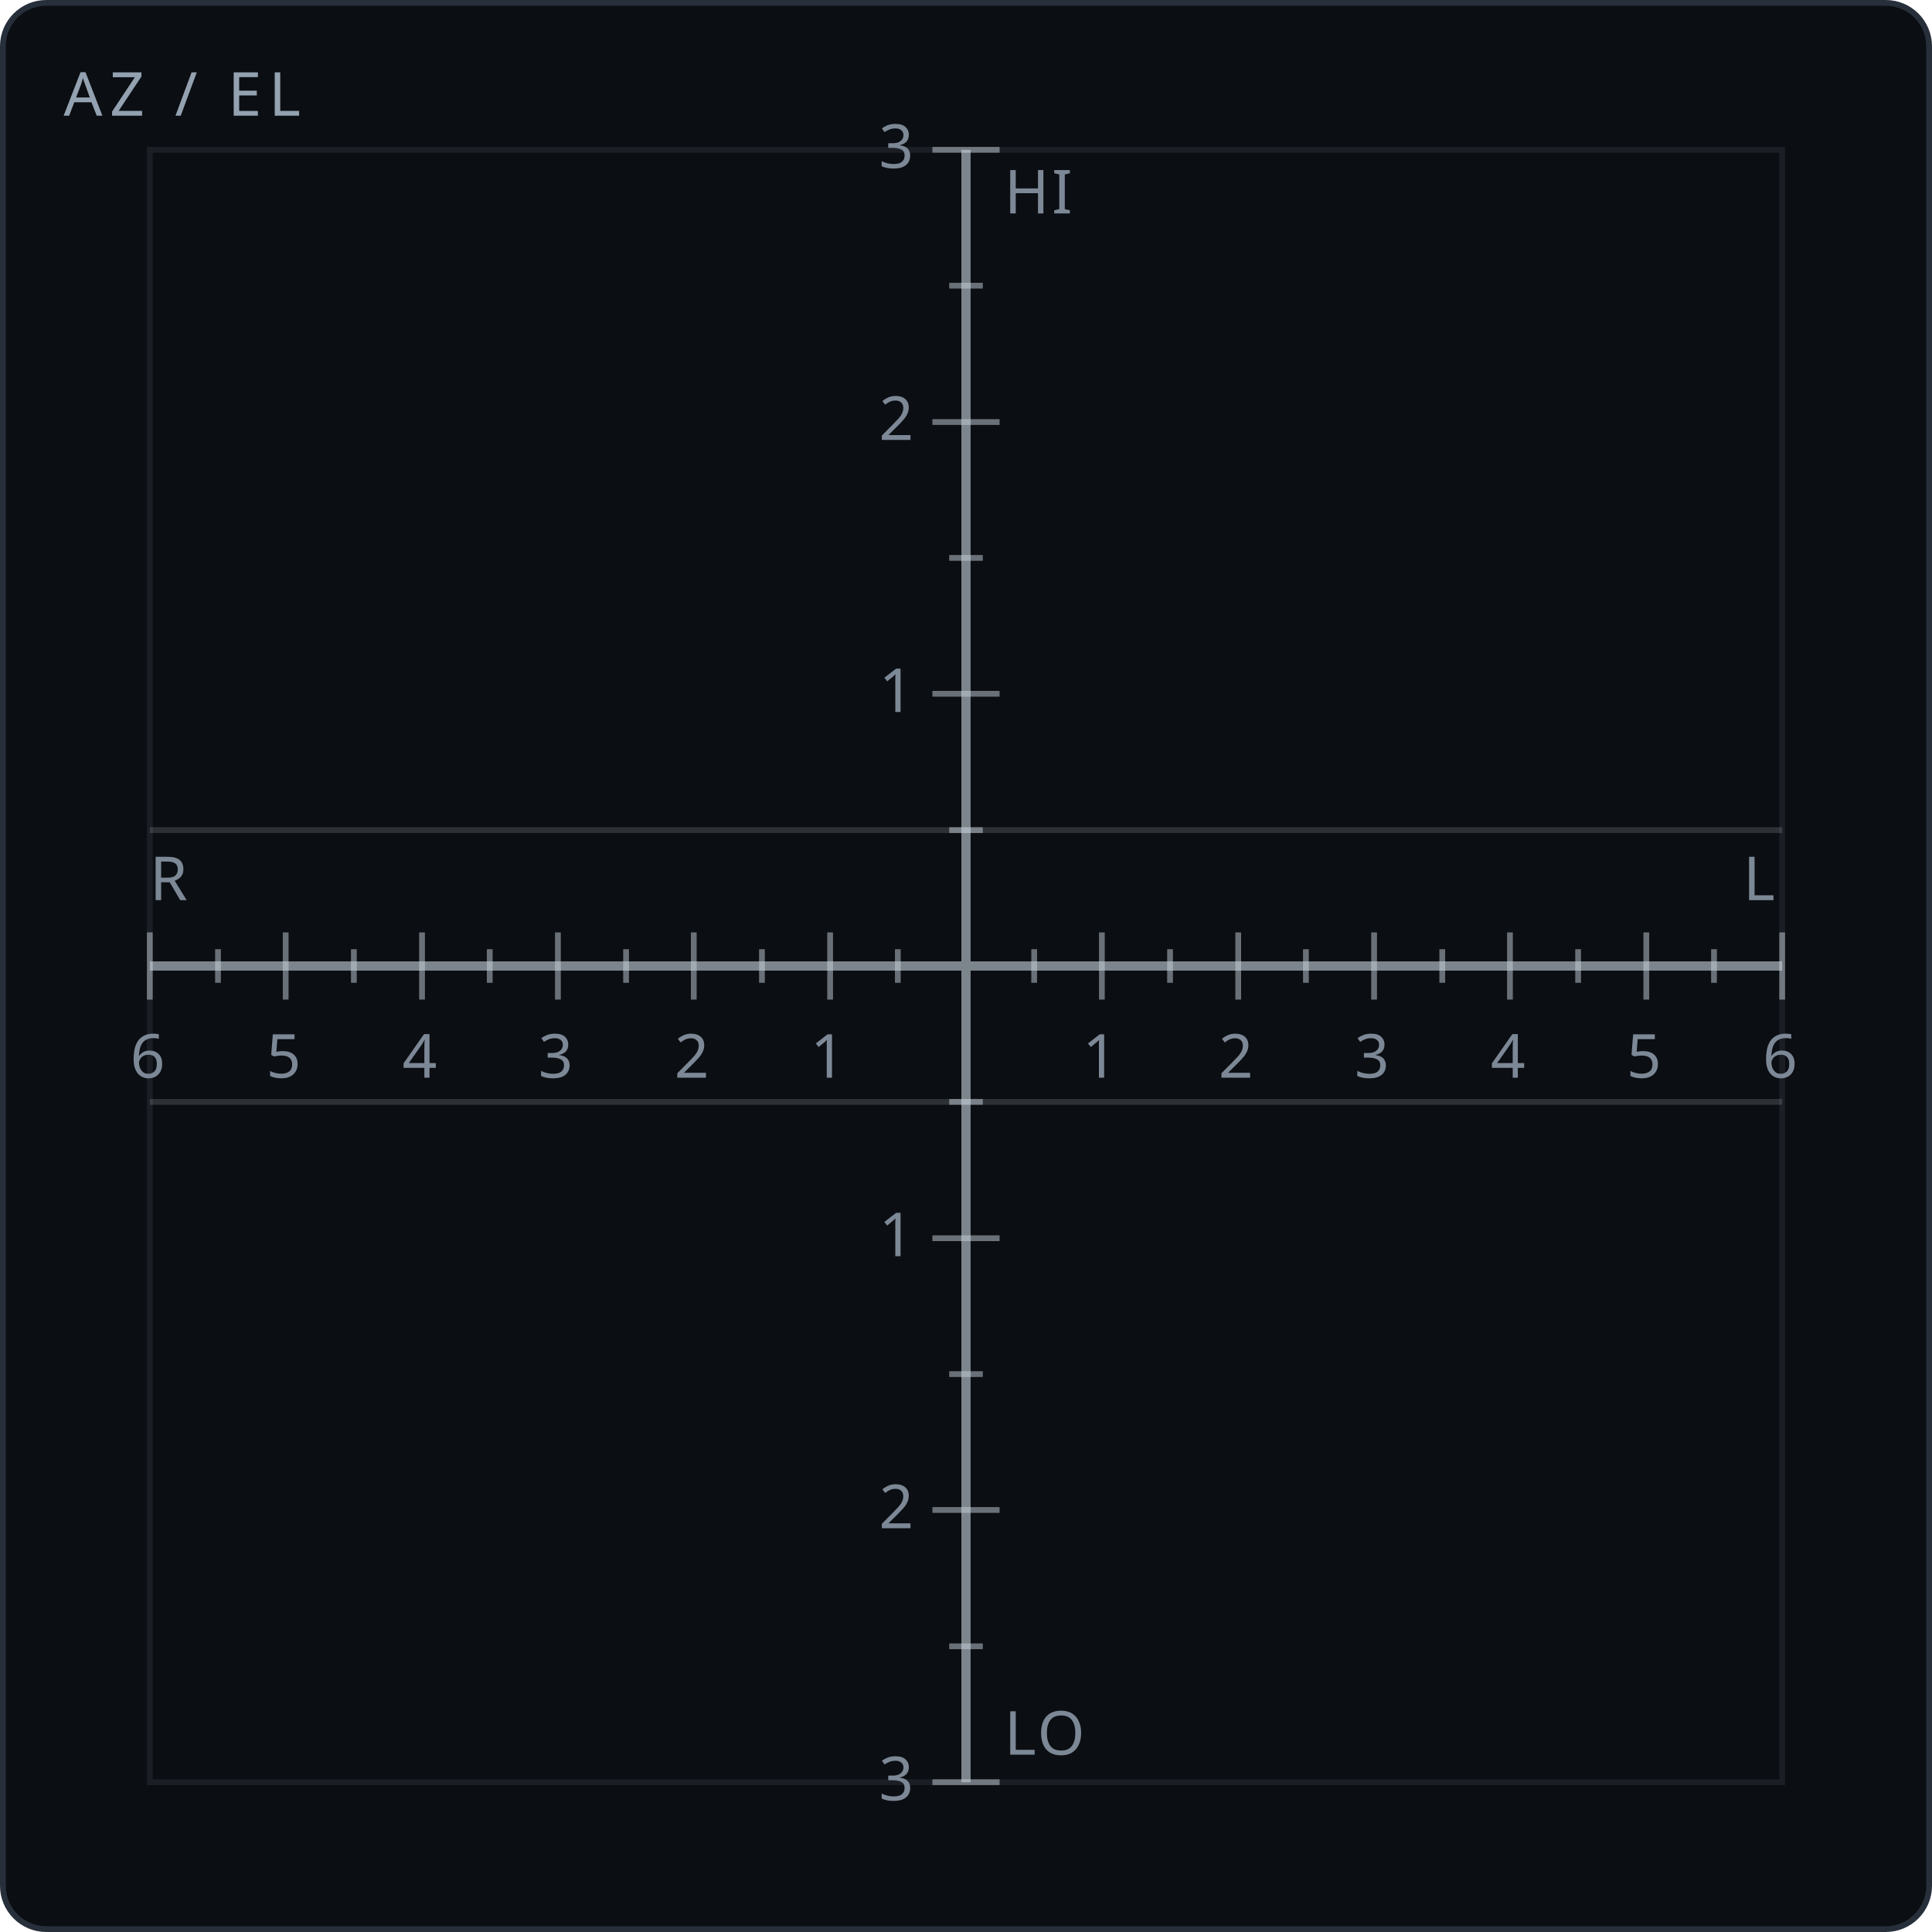
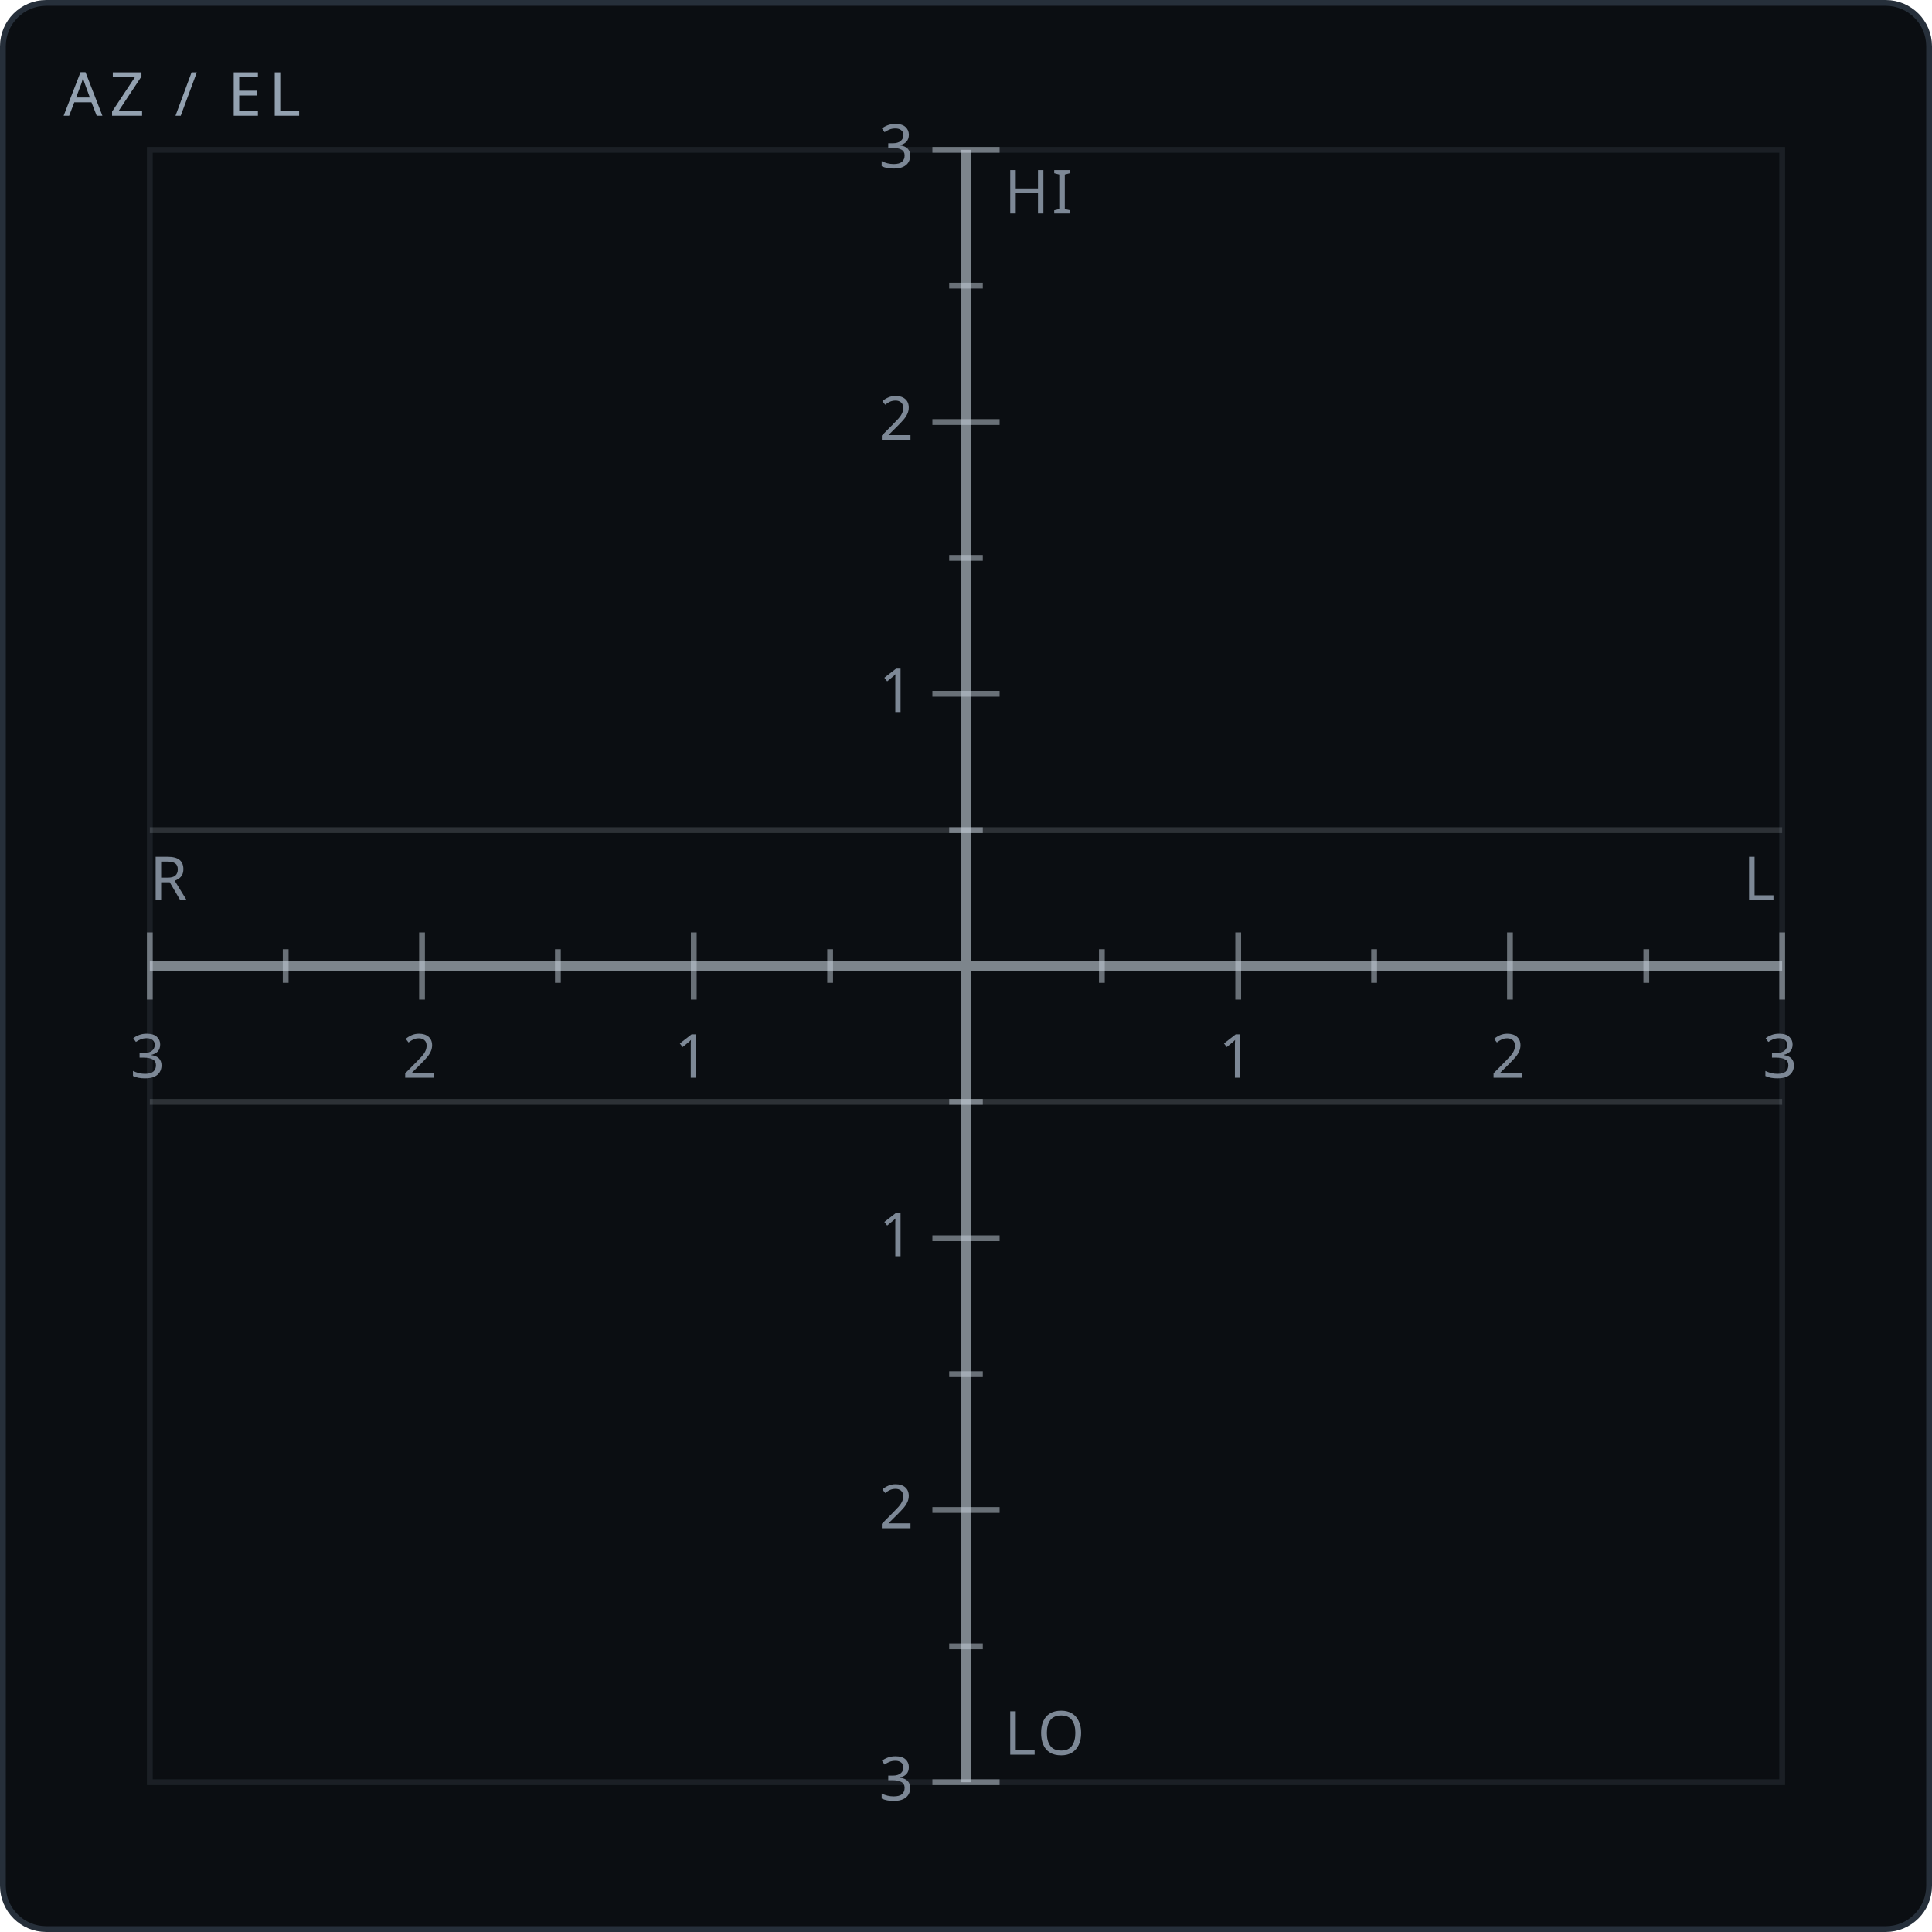
<svg xmlns="http://www.w3.org/2000/svg" width="334" height="334" viewBox="0 0 334 334" fill="none">
  <g id="Scope/AZ EL display / contact=none">
    <rect id="box" x="0.5" y="0.5" width="333" height="333" rx="7.5" fill="#0B0E12" stroke="#262F3A" stroke-width="1" />
    <g id="span.lbl" transform="translate(11 9)">
      <text id="AZ / EL" fill="#93A1B0" xml:space="preserve" style="white-space: pre" font-family="IBM Plex Mono" font-size="10.5" font-weight="400" letter-spacing="0.12em">
        <tspan x="0" y="11.01">AZ / EL</tspan>
      </text>
    </g>
    <g id="svg" transform="translate(1 1) scale(0.83)">
      <rect x="30" y="30" width="340" height="340" stroke="rgb(147, 161, 176)" fill="none" fill-opacity="1" fill-rule="nonzero" stroke-opacity="0.12" stroke-linecap="butt" stroke-linejoin="miter" stroke-miterlimit="4" opacity="1" stroke-width="1.205" />
      <path d="M370 171.7H30M370 228.3H30" stroke="rgb(201, 211, 221)" fill="none" fill-opacity="1" fill-rule="nonzero" stroke-opacity="0.18" stroke-linecap="butt" stroke-linejoin="miter" stroke-miterlimit="4" opacity="1" stroke-width="1.205" />
      <path d="M370 200H30M200 30V370" stroke="rgb(201, 211, 221)" stroke-opacity="0.6" stroke-width="1.928" fill="none" fill-opacity="1" fill-rule="nonzero" stroke-linecap="butt" stroke-linejoin="miter" stroke-miterlimit="4" opacity="1" />
-       <path d="M370.0 193.0v14.0M355.8 196.5v7.0M341.7 193.0v14.0M327.5 196.5v7.0M313.3 193.0v14.0M299.2 196.5v7.0M285.0 193.0v14.0M270.8 196.5v7.0M256.7 193.0v14.0M242.5 196.5v7.0M228.3 193.0v14.0M214.2 196.5v7.0M185.8 196.5v7.0M171.7 193.0v14.0M157.5 196.5v7.0M143.3 193.0v14.0M129.2 196.5v7.0M115.0 193.0v14.0M100.8 196.5v7.0M86.7 193.0v14.0M72.5 196.5v7.0M58.3 193.0v14.0M44.2 196.5v7.0M30.0 193.0v14.0M193.0 370.0h14.0M196.5 341.7h7.0M193.0 313.3h14.0M196.5 285.0h7.0M193.0 256.7h14.0M196.5 228.3h7.0M196.5 171.7h7.0M193.0 143.3h14.0M196.5 115.0h7.0M193.0 86.7h14.0M196.5 58.3h7.0M193.0 30.0h14.0" stroke="rgb(201, 211, 221)" stroke-opacity="0.5" fill="none" fill-opacity="1" fill-rule="nonzero" stroke-linecap="butt" stroke-linejoin="miter" stroke-miterlimit="4" opacity="1" stroke-width="1.205" />
+       <path d="M370.0 193.0v14.0M341.7 196.5v7.0M313.3 193.0v14.0M285.0 196.5v7.0M256.7 193.0v14.0M228.3 196.5v7.0M171.7 196.5v7.0M143.3 193.0v14.0M115.0 196.5v7.0M86.7 193.0v14.0M58.3 196.5v7.0M30.0 193.0v14.0M193.0 370.0h14.0M196.5 341.7h7.0M193.0 313.3h14.0M196.5 285.0h7.0M193.0 256.7h14.0M196.5 228.3h7.0M196.5 171.7h7.0M193.0 143.3h14.0M196.5 115.0h7.0M193.0 86.7h14.0M196.5 58.3h7.0M193.0 30.0h14.0" stroke="rgb(201, 211, 221)" stroke-opacity="0.5" fill="none" fill-opacity="1" fill-rule="nonzero" stroke-linecap="butt" stroke-linejoin="miter" stroke-miterlimit="4" opacity="1" stroke-width="1.205" />
    </g>
    <g id="div" transform="translate(1 1)">
      <g id="span.mono" transform="translate(303.73 174.3)">
-         <text id="6" fill="#7D8896" xml:space="preserve" style="white-space: pre" font-family="IBM Plex Mono" font-size="10.5" font-weight="400" letter-spacing="0.04em">
-           <tspan x="0" y="11.01">6</tspan>
-         </text>
-       </g>
-       <g id="span.mono" transform="translate(280.21 174.3)">
-         <text id="5" fill="#7D8896" xml:space="preserve" style="white-space: pre" font-family="IBM Plex Mono" font-size="10.5" font-weight="400" letter-spacing="0.04em">
-           <tspan x="0" y="11.01">5</tspan>
-         </text>
-       </g>
-       <g id="span.mono" transform="translate(256.7 174.3)">
-         <text id="4" fill="#7D8896" xml:space="preserve" style="white-space: pre" font-family="IBM Plex Mono" font-size="10.5" font-weight="400" letter-spacing="0.04em">
-           <tspan x="0" y="11.01">4</tspan>
-         </text>
-       </g>
-       <g id="span.mono" transform="translate(233.18 174.3)">
        <text id="3" fill="#7D8896" xml:space="preserve" style="white-space: pre" font-family="IBM Plex Mono" font-size="10.5" font-weight="400" letter-spacing="0.04em">
          <tspan x="0" y="11.01">3</tspan>
        </text>
      </g>
-       <g id="span.mono" transform="translate(209.66 174.3)">
+       <g id="span.mono" transform="translate(256.7 174.3)">
        <text id="2" fill="#7D8896" xml:space="preserve" style="white-space: pre" font-family="IBM Plex Mono" font-size="10.5" font-weight="400" letter-spacing="0.04em">
          <tspan x="0" y="11.01">2</tspan>
        </text>
      </g>
-       <g id="span.mono" transform="translate(186.15 174.3)">
-         <text id="1" fill="#7D8896" xml:space="preserve" style="white-space: pre" font-family="IBM Plex Mono" font-size="10.5" font-weight="400" letter-spacing="0.04em">
-           <tspan x="0" y="11.01">1</tspan>
-         </text>
-       </g>
-       <g id="span.mono" transform="translate(139.1 174.3)">
+       <g id="span.mono" transform="translate(209.66 174.3)">
        <text id="1" fill="#7D8896" xml:space="preserve" style="white-space: pre" font-family="IBM Plex Mono" font-size="10.5" font-weight="400" letter-spacing="0.04em">
          <tspan x="0" y="11.01">1</tspan>
        </text>
      </g>
      <g id="span.mono" transform="translate(115.59 174.3)">
+         <text id="1" fill="#7D8896" xml:space="preserve" style="white-space: pre" font-family="IBM Plex Mono" font-size="10.5" font-weight="400" letter-spacing="0.04em">
+           <tspan x="0" y="11.01">1</tspan>
+         </text>
+       </g>
+       <g id="span.mono" transform="translate(68.55 174.3)">
        <text id="2" fill="#7D8896" xml:space="preserve" style="white-space: pre" font-family="IBM Plex Mono" font-size="10.5" font-weight="400" letter-spacing="0.04em">
          <tspan x="0" y="11.01">2</tspan>
        </text>
      </g>
-       <g id="span.mono" transform="translate(92.07 174.3)">
+       <g id="span.mono" transform="translate(21.52 174.3)">
        <text id="3" fill="#7D8896" xml:space="preserve" style="white-space: pre" font-family="IBM Plex Mono" font-size="10.5" font-weight="400" letter-spacing="0.04em">
          <tspan x="0" y="11.01">3</tspan>
-         </text>
-       </g>
-       <g id="span.mono" transform="translate(68.55 174.3)">
-         <text id="4" fill="#7D8896" xml:space="preserve" style="white-space: pre" font-family="IBM Plex Mono" font-size="10.5" font-weight="400" letter-spacing="0.04em">
-           <tspan x="0" y="11.01">4</tspan>
-         </text>
-       </g>
-       <g id="span.mono" transform="translate(45.04 174.3)">
-         <text id="5" fill="#7D8896" xml:space="preserve" style="white-space: pre" font-family="IBM Plex Mono" font-size="10.5" font-weight="400" letter-spacing="0.04em">
-           <tspan x="0" y="11.01">5</tspan>
-         </text>
-       </g>
-       <g id="span.mono" transform="translate(21.52 174.3)">
-         <text id="6" fill="#7D8896" xml:space="preserve" style="white-space: pre" font-family="IBM Plex Mono" font-size="10.5" font-weight="400" letter-spacing="0.04em">
-           <tspan x="0" y="11.01">6</tspan>
        </text>
      </g>
      <g id="span.mono" transform="translate(150.95 299.22)">
        <text id="3" fill="#7D8896" xml:space="preserve" style="white-space: pre" font-family="IBM Plex Mono" font-size="10.5" font-weight="400" letter-spacing="0.04em">
          <tspan x="0" y="11.01">3</tspan>
        </text>
      </g>
      <g id="span.mono" transform="translate(150.95 252.19)">
        <text id="2" fill="#7D8896" xml:space="preserve" style="white-space: pre" font-family="IBM Plex Mono" font-size="10.5" font-weight="400" letter-spacing="0.04em">
          <tspan x="0" y="11.01">2</tspan>
        </text>
      </g>
      <g id="span.mono" transform="translate(150.95 205.16)">
        <text id="1" fill="#7D8896" xml:space="preserve" style="white-space: pre" font-family="IBM Plex Mono" font-size="10.5" font-weight="400" letter-spacing="0.04em">
          <tspan x="0" y="11.01">1</tspan>
        </text>
      </g>
      <g id="span.mono" transform="translate(150.95 111.08)">
        <text id="1" fill="#7D8896" xml:space="preserve" style="white-space: pre" font-family="IBM Plex Mono" font-size="10.5" font-weight="400" letter-spacing="0.04em">
          <tspan x="0" y="11.01">1</tspan>
        </text>
      </g>
      <g id="span.mono" transform="translate(150.95 64.05)">
        <text id="2" fill="#7D8896" xml:space="preserve" style="white-space: pre" font-family="IBM Plex Mono" font-size="10.5" font-weight="400" letter-spacing="0.04em">
          <tspan x="0" y="11.01">2</tspan>
        </text>
      </g>
      <g id="span.mono" transform="translate(150.95 17.02)">
        <text id="3" fill="#7D8896" xml:space="preserve" style="white-space: pre" font-family="IBM Plex Mono" font-size="10.5" font-weight="400" letter-spacing="0.04em">
          <tspan x="0" y="11.01">3</tspan>
        </text>
      </g>
      <g id="span.mono" transform="translate(24.89 143.61)">
        <text id="R" fill="#7D8896" xml:space="preserve" style="white-space: pre" font-family="IBM Plex Mono" font-size="10.5" font-weight="400" letter-spacing="0.04em">
          <tspan x="0" y="11.01">R</tspan>
        </text>
      </g>
      <g id="span.mono" transform="translate(300.36 143.61)">
        <text id="L" fill="#7D8896" xml:space="preserve" style="white-space: pre" font-family="IBM Plex Mono" font-size="10.5" font-weight="400" letter-spacing="0.04em">
          <tspan x="0" y="11.01">L</tspan>
        </text>
      </g>
      <g id="span.mono" transform="translate(172.63 24.89)">
        <text id="HI" fill="#7D8896" xml:space="preserve" style="white-space: pre" font-family="IBM Plex Mono" font-size="10.5" font-weight="400" letter-spacing="0.04em">
          <tspan x="0" y="11.01">HI</tspan>
        </text>
      </g>
      <g id="span.mono" transform="translate(172.63 291.34)">
        <text id="LO" fill="#7D8896" xml:space="preserve" style="white-space: pre" font-family="IBM Plex Mono" font-size="10.5" font-weight="400" letter-spacing="0.04em">
          <tspan x="0" y="11.01">LO</tspan>
        </text>
      </g>
    </g>
    <g id="AZ/EL tracks" transform="translate(189 9)">
      <g id="div" />
      <g id="div" transform="translate(0 18)" />
      <g id="div" transform="translate(0 36)" />
    </g>
  </g>
</svg>
